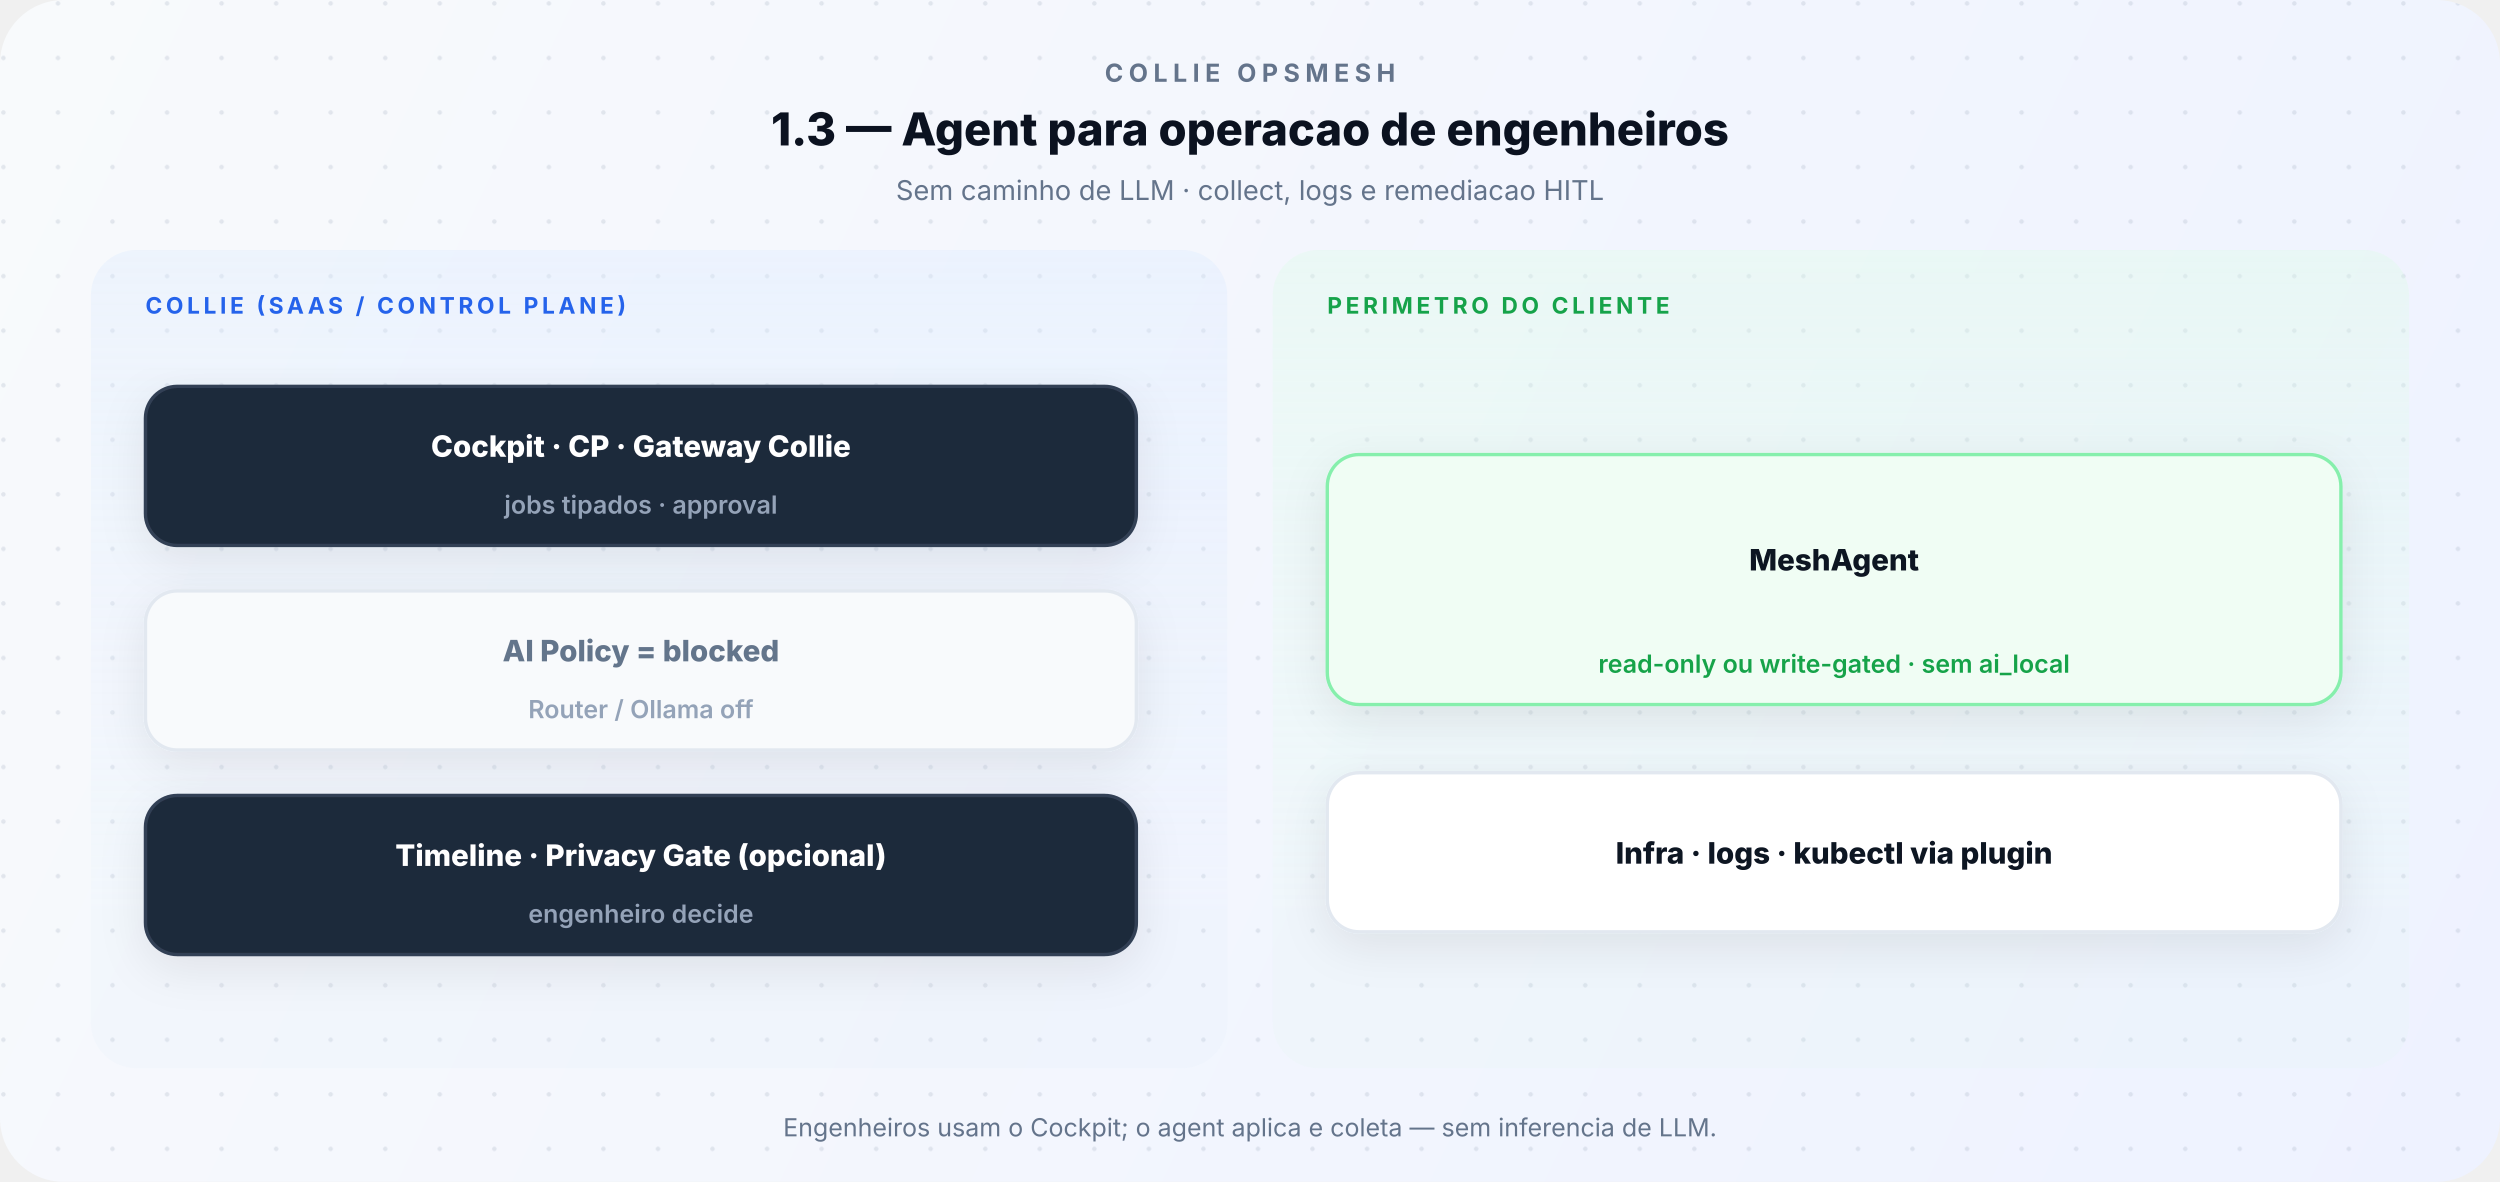
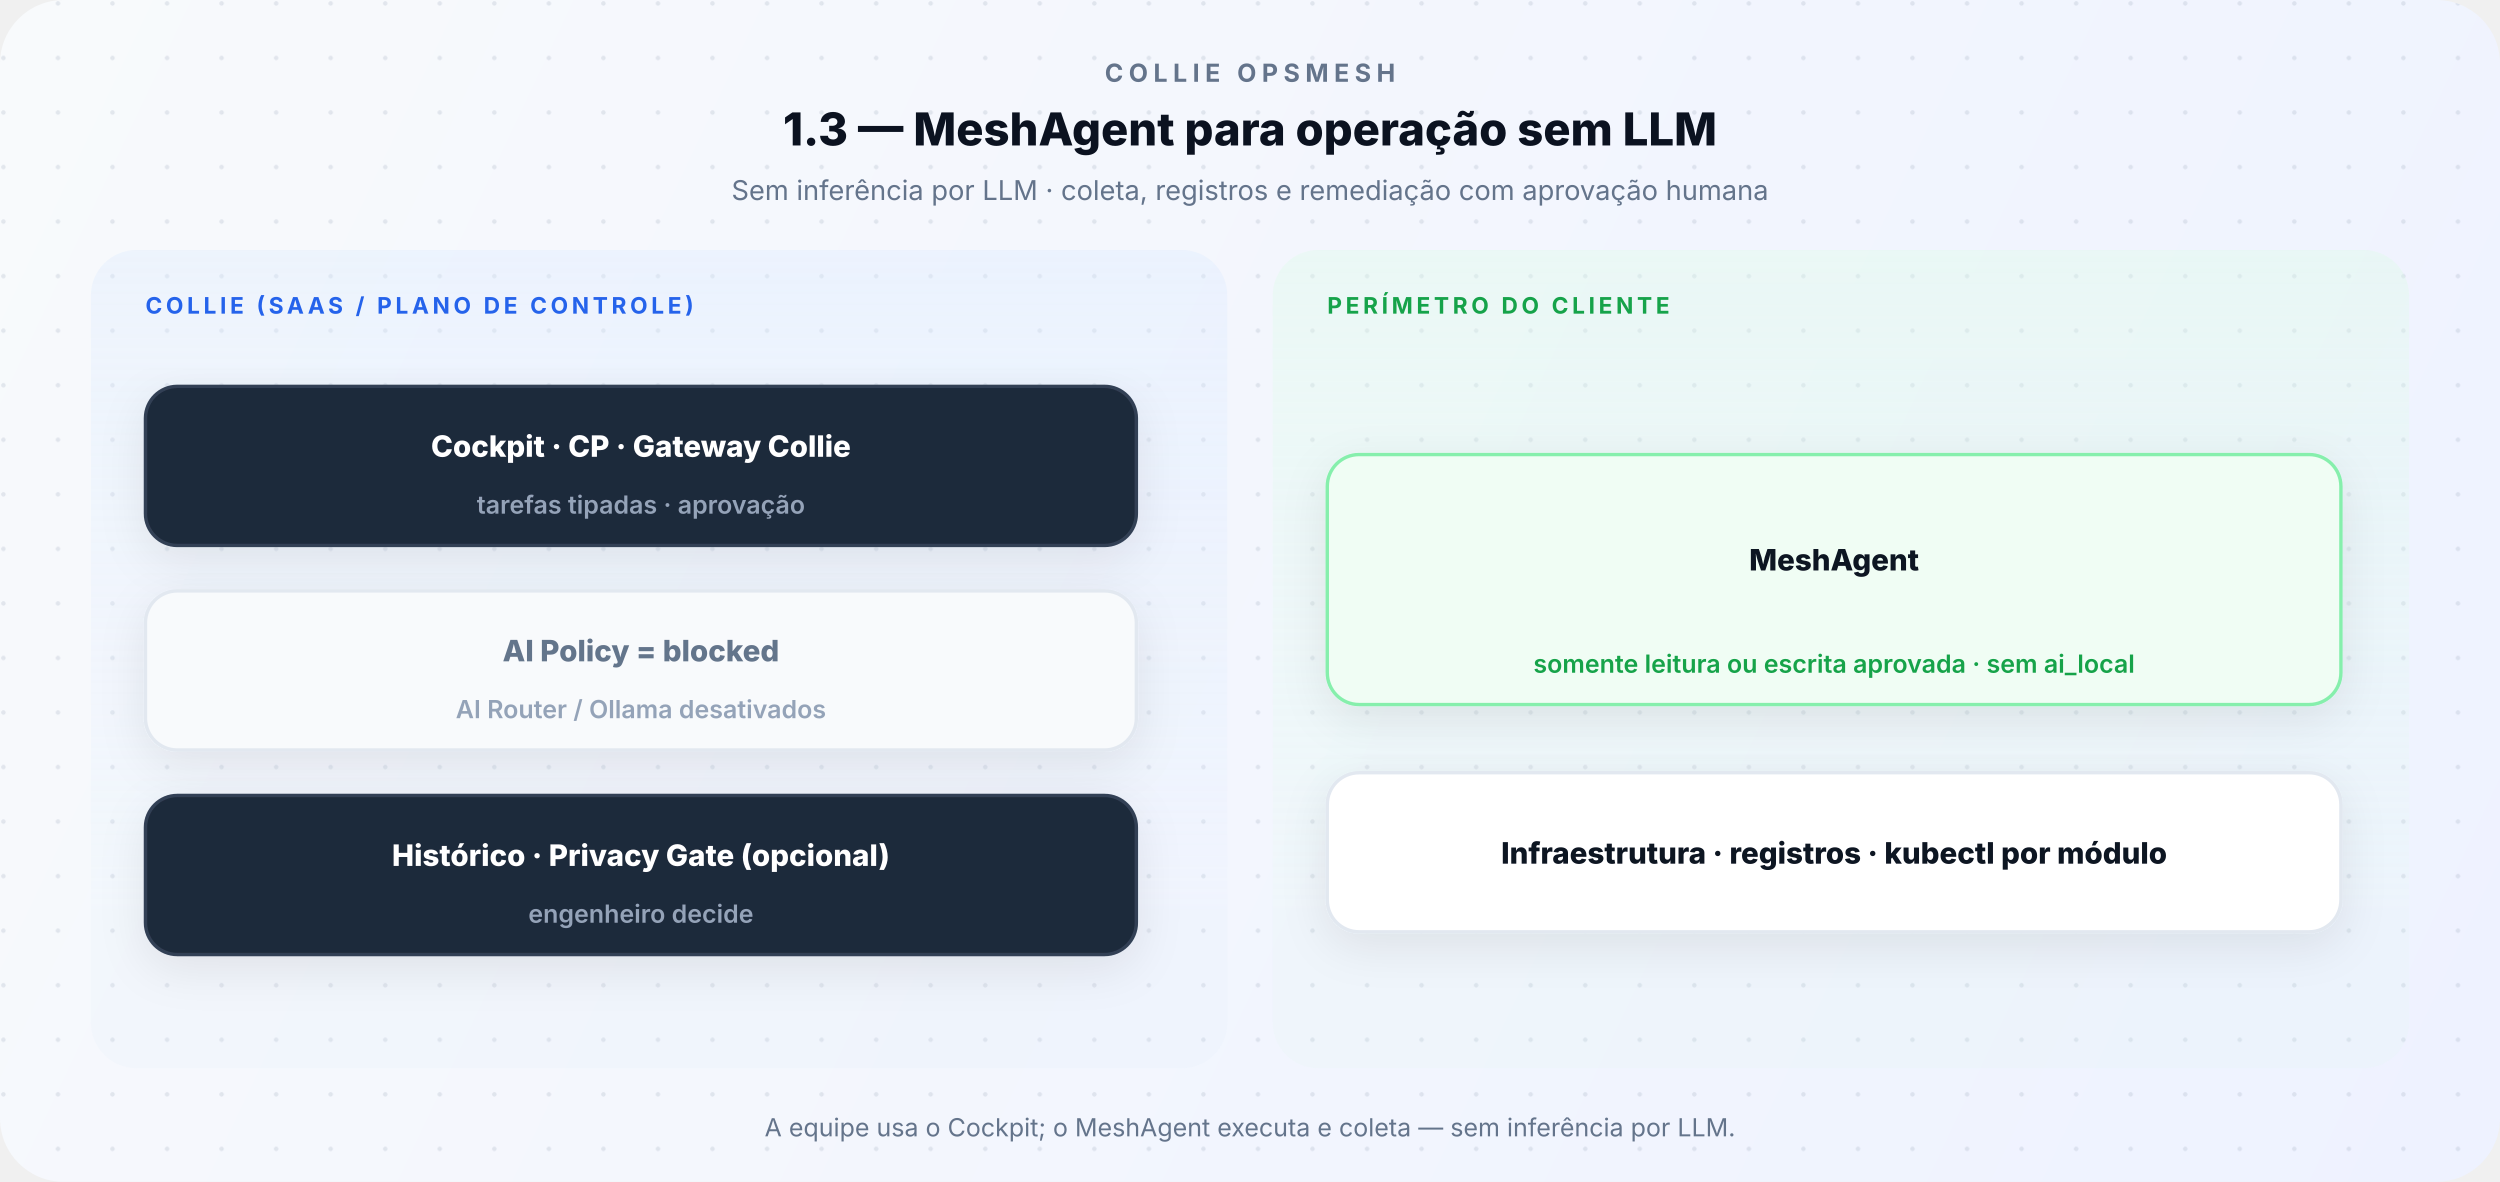
<svg xmlns="http://www.w3.org/2000/svg" width="1100" height="520" viewBox="0 0 1100 520" fill="none" role="img" aria-labelledby="t d">
  <defs>
    <linearGradient id="bg" x1="0" y1="0" x2="1100" y2="520" gradientUnits="userSpaceOnUse">
      <stop offset="0%" stop-color="#F8FAFC" />
      <stop offset="100%" stop-color="#EEF2FF" />
    </linearGradient>
    <linearGradient id="cpGrad" x1="0" y1="0" x2="500" y2="200" gradientUnits="userSpaceOnUse">
      <stop offset="0%" stop-color="#141B2D" />
      <stop offset="100%" stop-color="#0B1220" />
    </linearGradient>
    <linearGradient id="zoneCollie" x1="0" y1="0" x2="0" y2="400" gradientUnits="userSpaceOnUse">
      <stop offset="0%" stop-color="#DBEAFE" stop-opacity="0.45" />
      <stop offset="100%" stop-color="#DBEAFE" stop-opacity="0.12" />
    </linearGradient>
    <linearGradient id="zoneClient" x1="0" y1="0" x2="0" y2="400" gradientUnits="userSpaceOnUse">
      <stop offset="0%" stop-color="#DCFCE7" stop-opacity="0.45" />
      <stop offset="100%" stop-color="#DCFCE7" stop-opacity="0.12" />
    </linearGradient>
    <filter id="sh" x="-20%" y="-20%" width="140%" height="160%">
      <feDropShadow dx="0" dy="6" stdDeviation="10" flood-color="#0B1220" flood-opacity="0.08" />
    </filter>
    <marker id="arrB" markerWidth="8" markerHeight="8" refX="6" refY="3" orient="auto">
      <path d="M0 0l6 3-6 3" fill="none" stroke="#2563EB" stroke-width="1.5" />
    </marker>
    <marker id="arrG" markerWidth="8" markerHeight="8" refX="6" refY="3" orient="auto">
      <path d="M0 0l6 3-6 3" fill="none" stroke="#16A34A" stroke-width="1.5" />
    </marker>
    <pattern id="dots" width="24" height="24" patternUnits="userSpaceOnUse">
      <circle cx="1.5" cy="1.5" r="1" fill="#94A3B8" opacity="0.22" />
    </pattern>
  </defs>
  <rect width="1100" height="520" rx="28" fill="url(#bg)" />
  <rect width="1100" height="520" rx="28" fill="url(#dots)" />
  <text x="550.0" y="36" font-family="Inter,Arial,sans-serif" font-size="11" font-weight="700" fill="#64748B" text-anchor="middle" letter-spacing="2.4">COLLIE OPSMESH</text>
-   <text x="550.0" y="64" font-family="Inter,Arial,sans-serif" font-size="20" font-weight="800" fill="#0B1220" text-anchor="middle">1.3 — Agent para operacao de engenheiros</text>
-   <text x="550.0" y="88" font-family="Inter,Arial,sans-serif" font-size="12" fill="#64748B" text-anchor="middle">Sem caminho de LLM · collect, logs e remediacao HITL</text>
+   <text x="550.0" y="64" font-family="Inter,Arial,sans-serif" font-size="20" font-weight="800" fill="#0B1220" text-anchor="middle">1.3 — MeshAgent para operação sem LLM</text>
+   <text x="550.0" y="88" font-family="Inter,Arial,sans-serif" font-size="12" fill="#64748B" text-anchor="middle">Sem inferência por LLM · coleta, registros e remediação com aprovação humana</text>
  <rect x="40" y="110" width="500" height="360" rx="20" fill="url(#zoneCollie)" />
  <rect x="560" y="110" width="500" height="360" rx="20" fill="url(#zoneClient)" />
-   <text x="64" y="138" font-family="Inter,Arial,sans-serif" font-size="10" font-weight="700" fill="#2563EB" letter-spacing="1.6">COLLIE (SAAS / CONTROL PLANE)</text>
-   <text x="584" y="138" font-family="Inter,Arial,sans-serif" font-size="10" font-weight="700" fill="#16A34A" letter-spacing="1.6">PERIMETRO DO CLIENTE</text>
+   <text x="64" y="138" font-family="Inter,Arial,sans-serif" font-size="10" font-weight="700" fill="#2563EB" letter-spacing="1.6">COLLIE (SAAS / PLANO DE CONTROLE)</text>
+   <text x="584" y="138" font-family="Inter,Arial,sans-serif" font-size="10" font-weight="700" fill="#16A34A" letter-spacing="1.6">PERÍMETRO DO CLIENTE</text>
  <g filter="url(#sh)" font-family="Inter,Arial,sans-serif">
    <rect x="64" y="170" width="436" height="70" rx="14" fill="#1E293B" stroke="#334155" stroke-width="1.5" />
    <text x="282.0" y="201.0" font-size="13" font-weight="800" fill="#FFFFFF" text-anchor="middle">Cockpit · CP · Gateway Collie</text>
-     <text x="282.0" y="226" font-size="11" font-weight="600" fill="#94A3B8" text-anchor="middle">jobs tipados · approval</text>
+     <text x="282.0" y="226" font-size="11" font-weight="600" fill="#94A3B8" text-anchor="middle">tarefas tipadas · aprovação</text>
  </g>
  <g filter="url(#sh)" font-family="Inter,Arial,sans-serif">
    <rect x="64" y="260" width="436" height="70" rx="14" fill="#F8FAFC" stroke="#E2E8F0" stroke-width="1.5" />
    <text x="282.0" y="291.0" font-size="13" font-weight="800" fill="#64748B" text-anchor="middle">AI Policy = blocked</text>
-     <text x="282.0" y="316" font-size="11" font-weight="600" fill="#94A3B8" text-anchor="middle">Router / Ollama off</text>
+     <text x="282.0" y="316" font-size="11" font-weight="600" fill="#94A3B8" text-anchor="middle">AI Router / Ollama desativados</text>
  </g>
  <g filter="url(#sh)" font-family="Inter,Arial,sans-serif">
    <rect x="64" y="350" width="436" height="70" rx="14" fill="#1E293B" stroke="#334155" stroke-width="1.5" />
-     <text x="282.0" y="381.0" font-size="13" font-weight="800" fill="#FFFFFF" text-anchor="middle">Timeline · Privacy Gate (opcional)</text>
+     <text x="282.0" y="381.0" font-size="13" font-weight="800" fill="#FFFFFF" text-anchor="middle">Histórico · Privacy Gate (opcional)</text>
    <text x="282.0" y="406" font-size="11" font-weight="600" fill="#94A3B8" text-anchor="middle">engenheiro decide</text>
  </g>
  <g filter="url(#sh)" font-family="Inter,Arial,sans-serif">
    <rect x="584" y="200" width="446" height="110" rx="14" fill="#F0FDF4" stroke="#86EFAC" stroke-width="1.5" />
    <text x="807.0" y="251.0" font-size="13" font-weight="800" fill="#0B1220" text-anchor="middle">MeshAgent</text>
-     <text x="807.0" y="296" font-size="11" font-weight="600" fill="#16A34A" text-anchor="middle">read-only ou write-gated · sem ai_local</text>
+     <text x="807.0" y="296" font-size="11" font-weight="600" fill="#16A34A" text-anchor="middle">somente leitura ou escrita aprovada · sem ai_local</text>
  </g>
  <g filter="url(#sh)" font-family="Inter,Arial,sans-serif">
    <rect x="584" y="340" width="446" height="70" rx="14" fill="#FFFFFF" stroke="#E2E8F0" stroke-width="1.5" />
-     <text x="807.0" y="380.0" font-size="13" font-weight="800" fill="#0B1220" text-anchor="middle">Infra · logs · kubectl via plugin</text>
+     <text x="807.0" y="380.0" font-size="13" font-weight="800" fill="#0B1220" text-anchor="middle">Infraestrutura · registros · kubectl por módulo</text>
  </g>
-   <text x="550" y="500" font-family="Inter,Arial,sans-serif" font-size="11" fill="#64748B" text-anchor="middle">Engenheiros usam o Cockpit; o agent aplica e coleta — sem inferencia de LLM.</text>
+   <text x="550" y="500" font-family="Inter,Arial,sans-serif" font-size="11" fill="#64748B" text-anchor="middle">A equipe usa o Cockpit; o MeshAgent executa e coleta — sem inferência por LLM.</text>
</svg>
